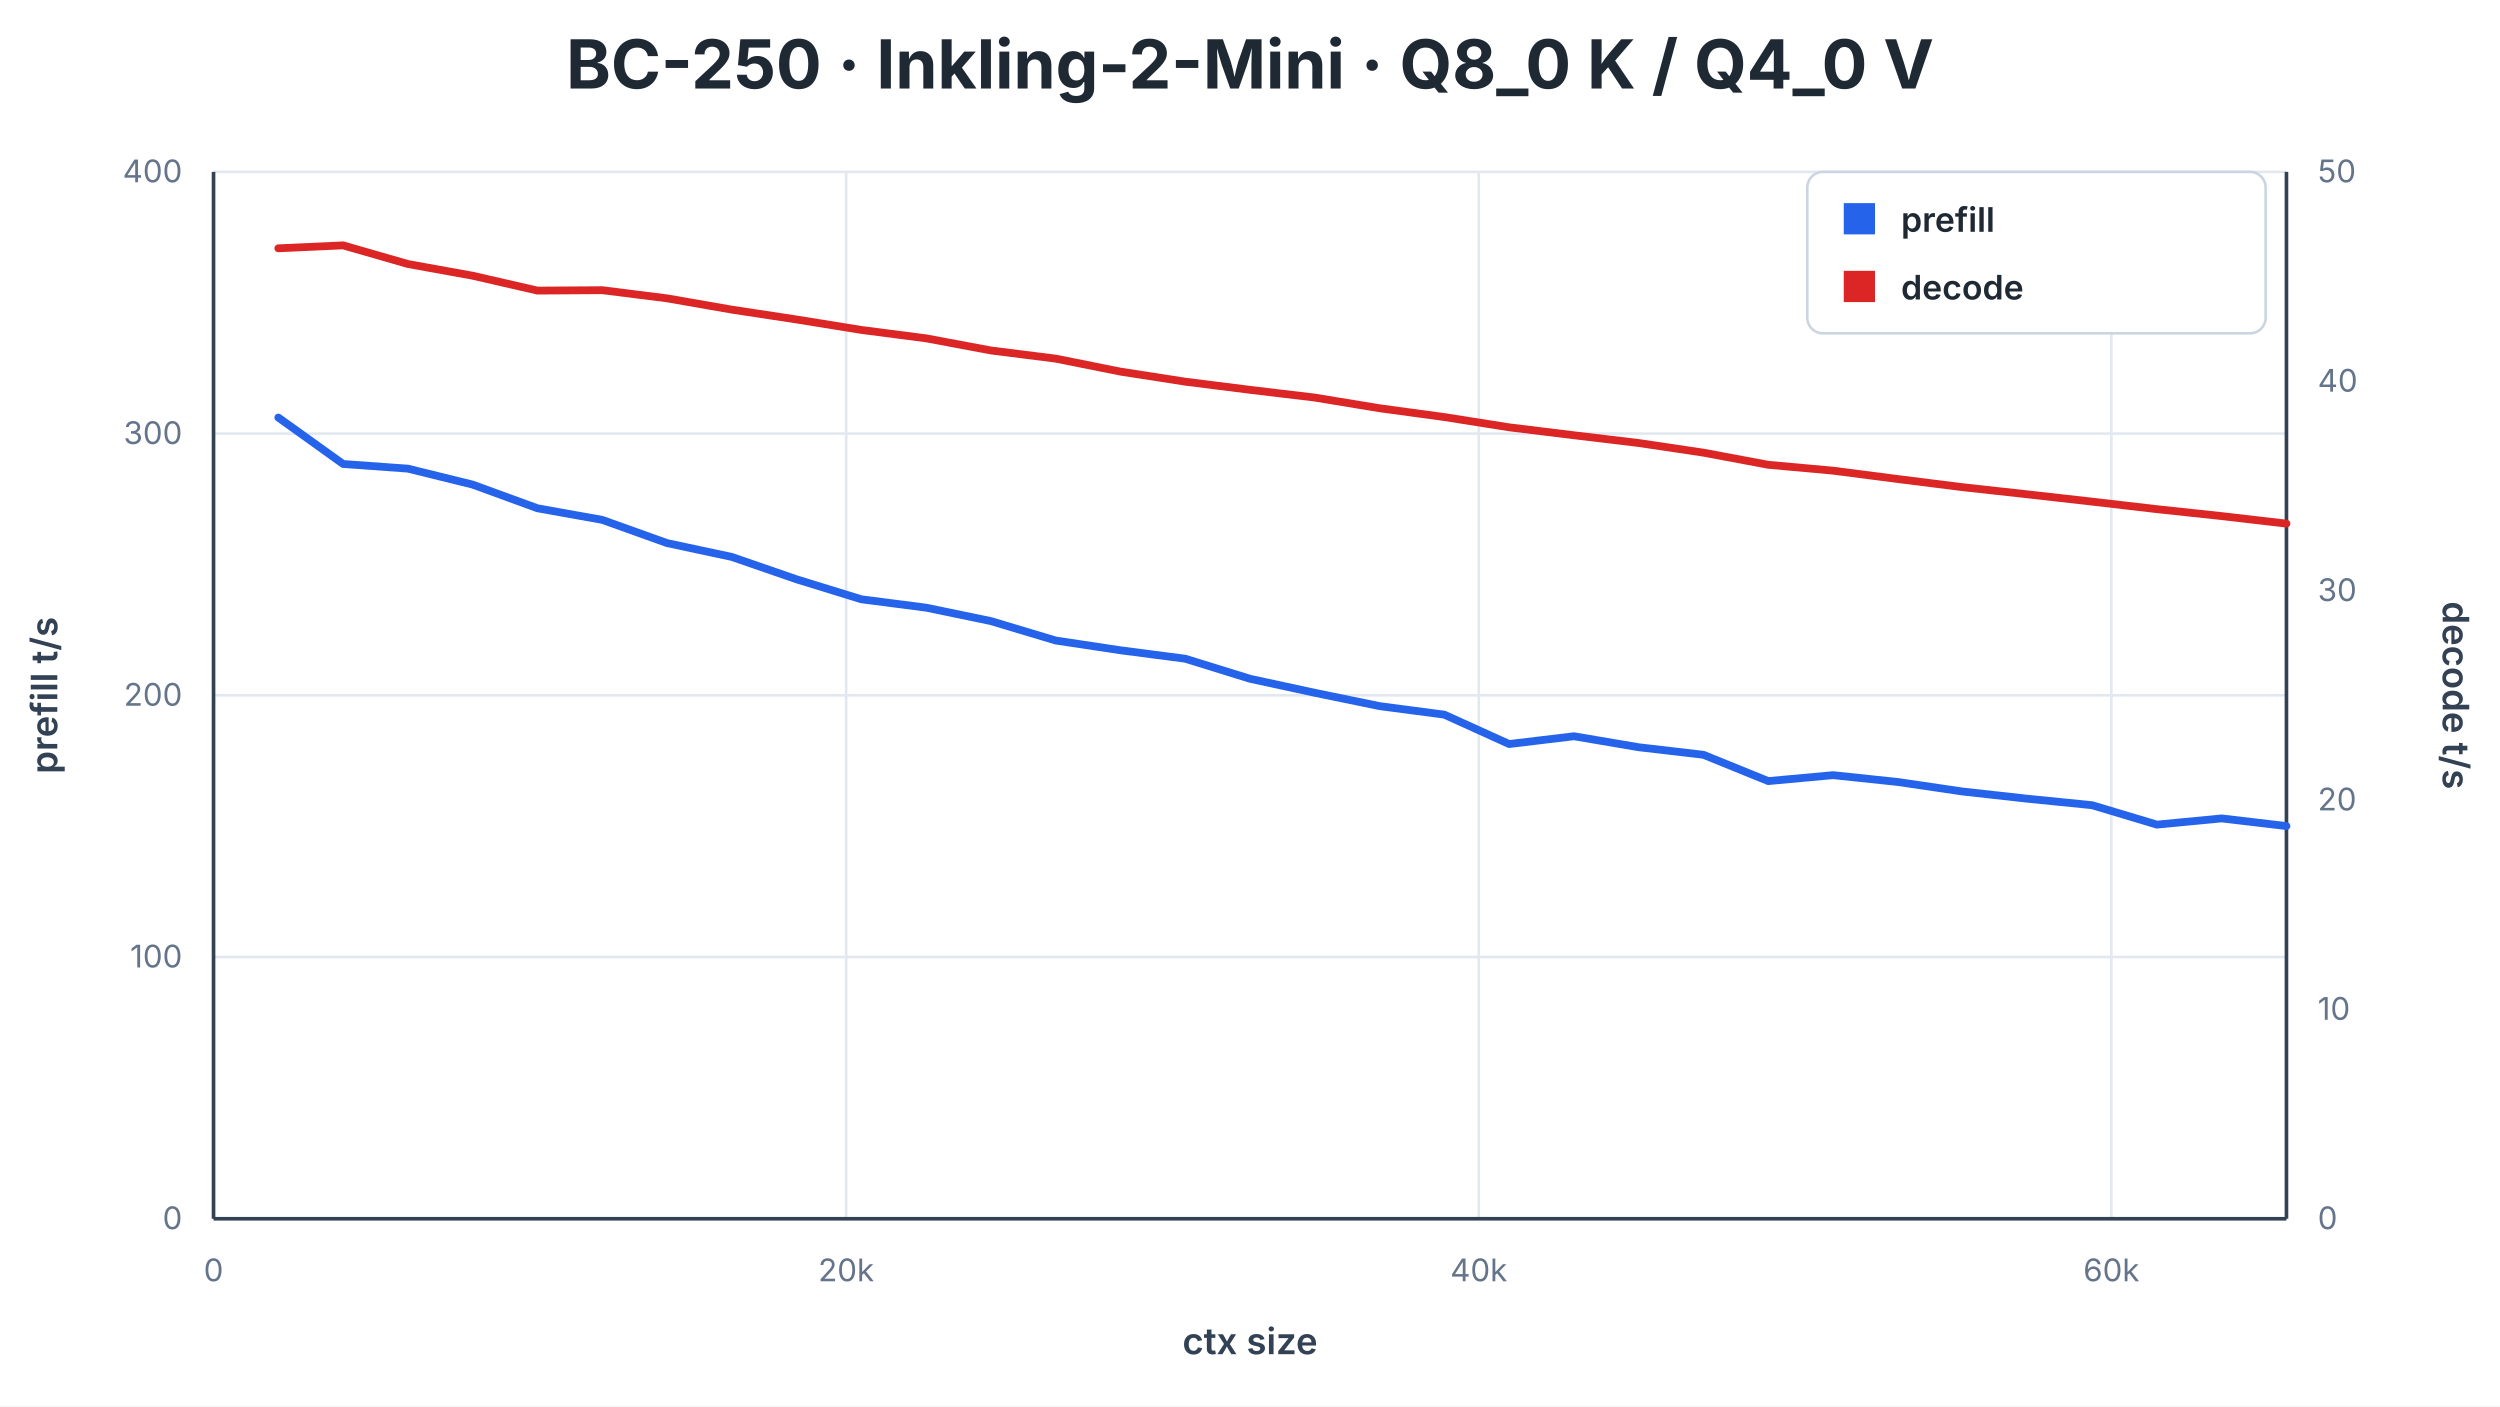
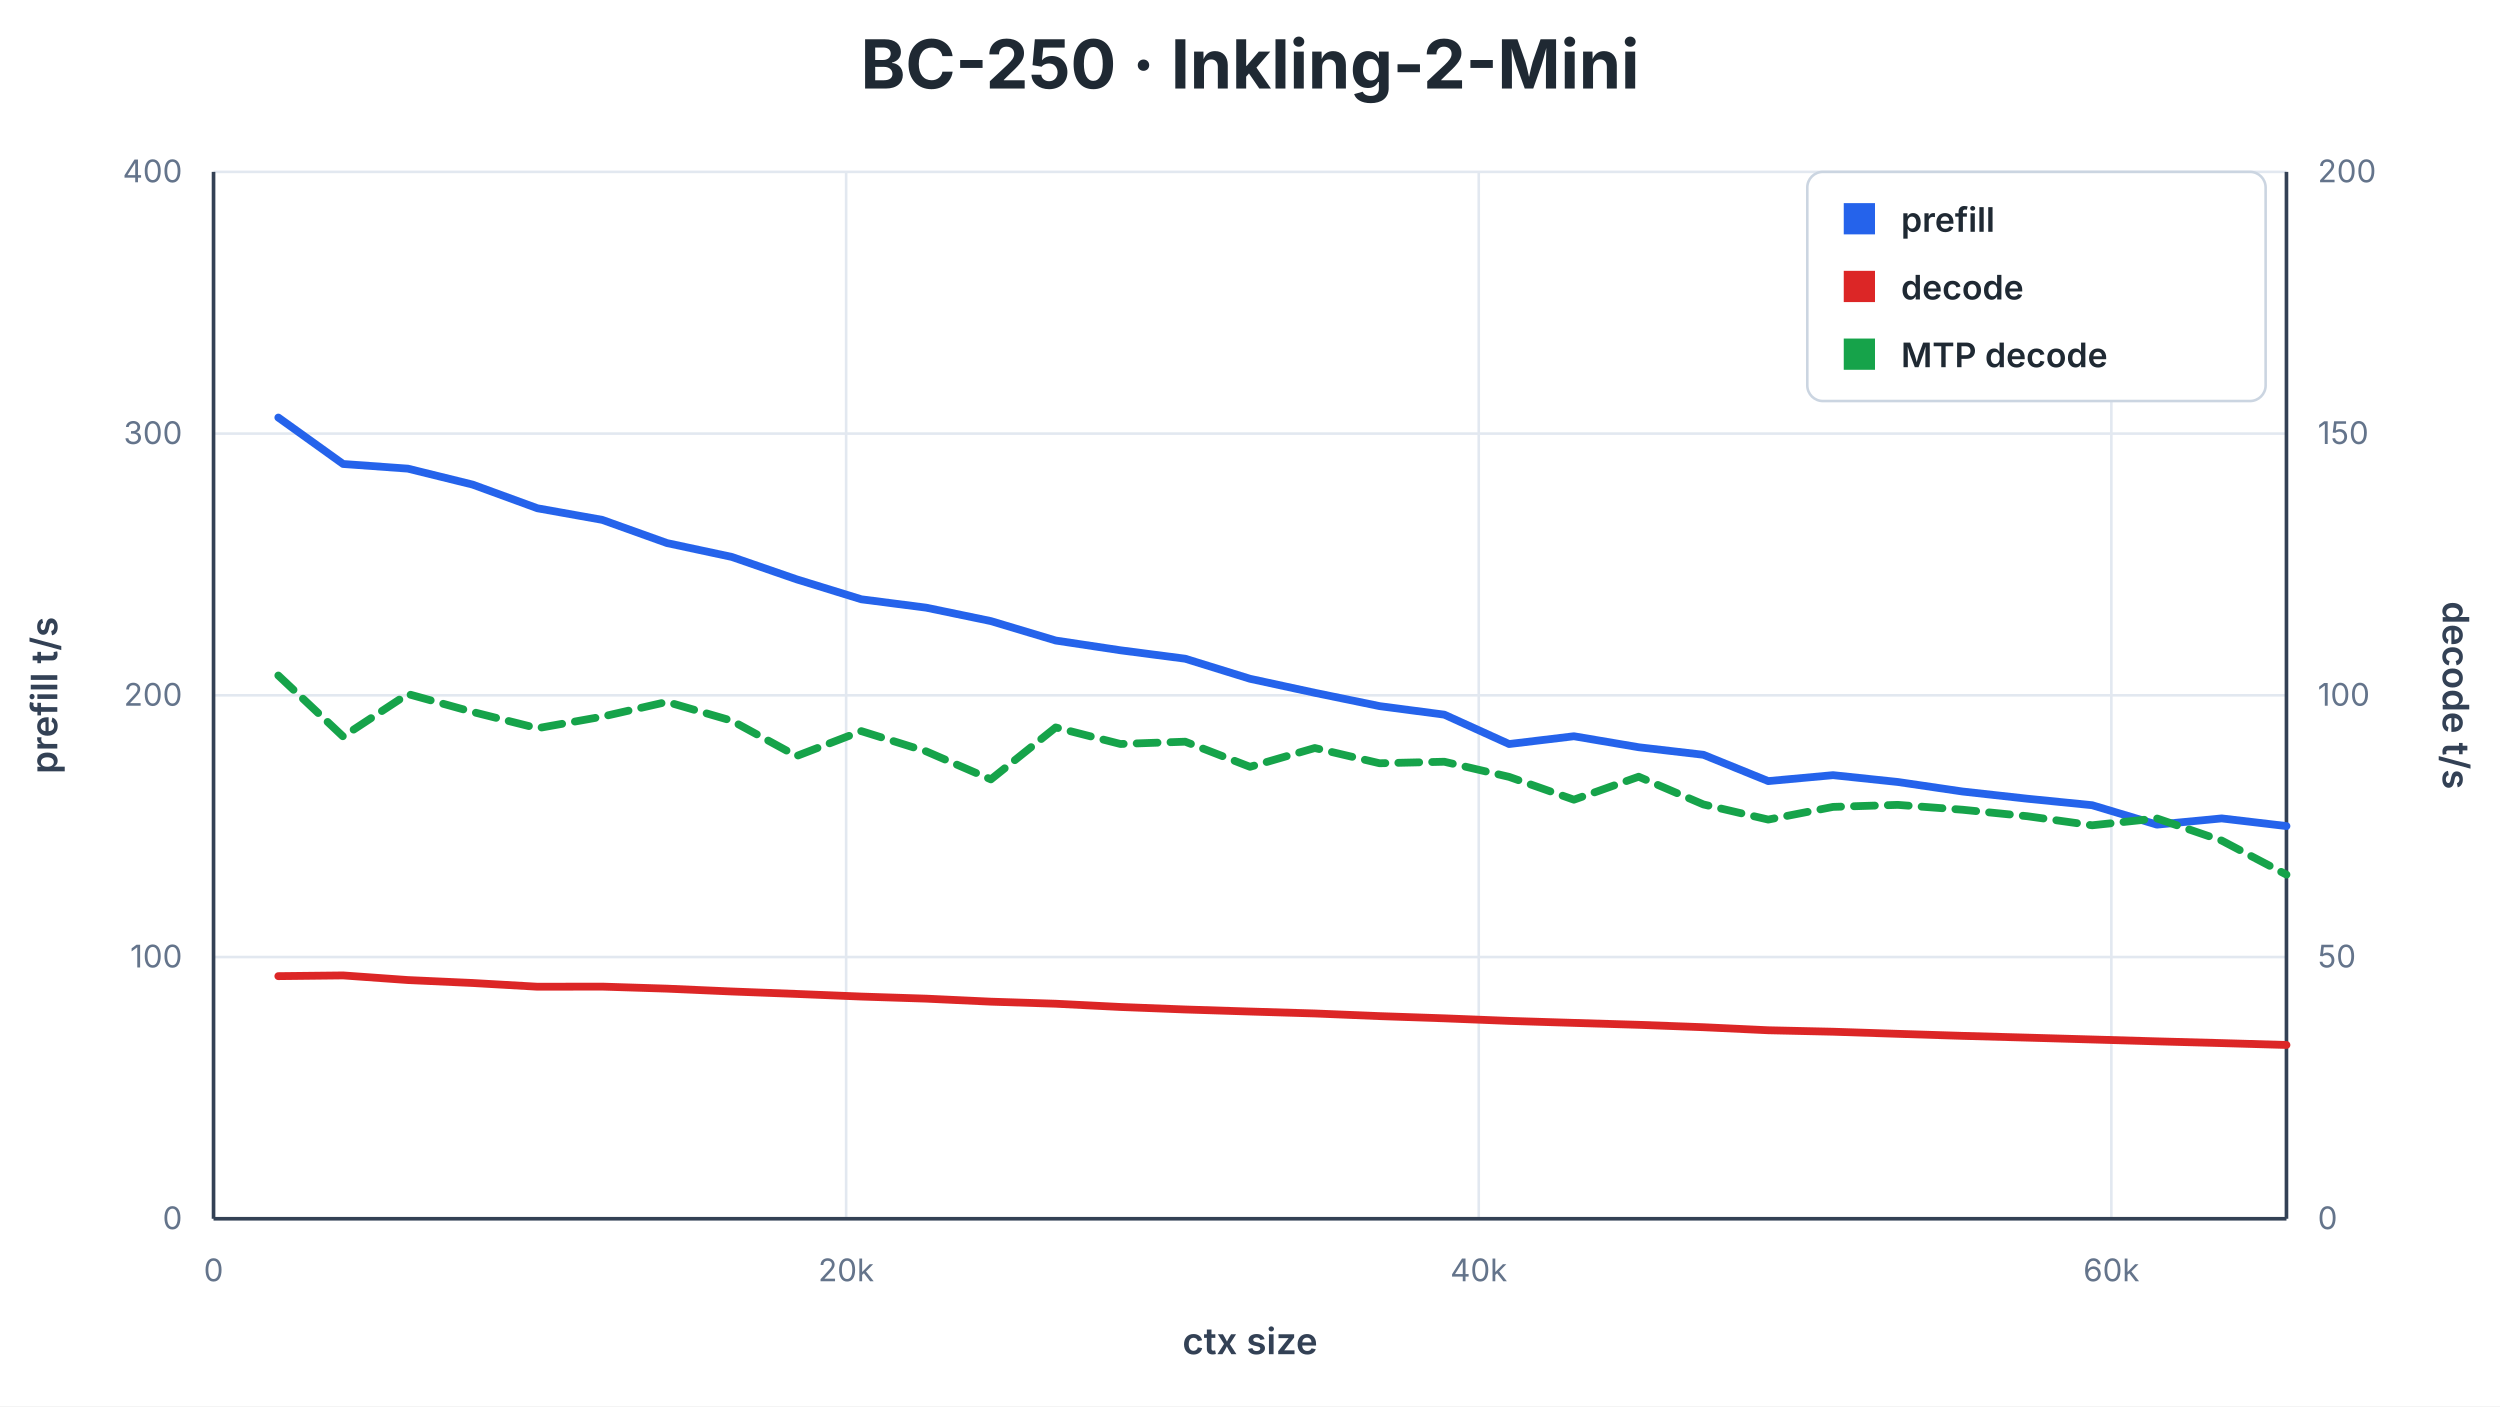
<svg xmlns="http://www.w3.org/2000/svg" width="960" height="540" viewBox="0 0 960 540">
  <style>
text { font-family: -apple-system, BlinkMacSystemFont, 'Segoe UI', sans-serif; }
.title { font-size: 26px; font-weight: 700; fill: #1f2933; }
.axis-label { font-size: 14px; font-weight: 600; fill: #334155; }
.tick { font-size: 12px; fill: #64748b; }
.legend { font-size: 13px; font-weight: 600; fill: #1f2933; }
</style>
  <rect width="960" height="540" fill="#ffffff" />
-   <text class="title" x="480.0" y="34" text-anchor="middle">BC-250 · Inkling-2-Mini · Q8_0 K / Q4_0 V</text>
+   <text class="title" x="480.0" y="34" text-anchor="middle">BC-250 · Inkling-2-Mini</text>
  <line x1="82" y1="468.00" x2="878" y2="468.00" stroke="#e2e8f0" stroke-width="1" />
  <text class="tick" x="70" y="472.00" text-anchor="end">0</text>
  <line x1="82" y1="367.50" x2="878" y2="367.50" stroke="#e2e8f0" stroke-width="1" />
  <text class="tick" x="70" y="371.50" text-anchor="end">100</text>
  <line x1="82" y1="267.00" x2="878" y2="267.00" stroke="#e2e8f0" stroke-width="1" />
  <text class="tick" x="70" y="271.00" text-anchor="end">200</text>
  <line x1="82" y1="166.50" x2="878" y2="166.50" stroke="#e2e8f0" stroke-width="1" />
  <text class="tick" x="70" y="170.50" text-anchor="end">300</text>
  <line x1="82" y1="66.00" x2="878" y2="66.00" stroke="#e2e8f0" stroke-width="1" />
  <text class="tick" x="70" y="70.00" text-anchor="end">400</text>
  <text class="tick" x="890" y="472.00" text-anchor="start">0</text>
-   <text class="tick" x="890" y="391.60" text-anchor="start">10</text>
-   <text class="tick" x="890" y="311.20" text-anchor="start">20</text>
-   <text class="tick" x="890" y="230.80" text-anchor="start">30</text>
-   <text class="tick" x="890" y="150.40" text-anchor="start">40</text>
-   <text class="tick" x="890" y="70.00" text-anchor="start">50</text>
+   <text class="tick" x="890" y="371.50" text-anchor="start">50</text>
+   <text class="tick" x="890" y="271.00" text-anchor="start">100</text>
+   <text class="tick" x="890" y="170.50" text-anchor="start">150</text>
+   <text class="tick" x="890" y="70.00" text-anchor="start">200</text>
  <line x1="82.00" y1="66" x2="82.00" y2="468" stroke="#e2e8f0" stroke-width="1" />
  <text class="tick" x="82.00" y="492" text-anchor="middle">0</text>
  <line x1="324.92" y1="66" x2="324.92" y2="468" stroke="#e2e8f0" stroke-width="1" />
  <text class="tick" x="324.92" y="492" text-anchor="middle">20k</text>
  <line x1="567.84" y1="66" x2="567.84" y2="468" stroke="#e2e8f0" stroke-width="1" />
  <text class="tick" x="567.84" y="492" text-anchor="middle">40k</text>
  <line x1="810.76" y1="66" x2="810.76" y2="468" stroke="#e2e8f0" stroke-width="1" />
  <text class="tick" x="810.76" y="492" text-anchor="middle">60k</text>
  <line x1="82" y1="66" x2="82" y2="468" stroke="#334155" stroke-width="1.4" />
  <line x1="878" y1="66" x2="878" y2="468" stroke="#334155" stroke-width="1.4" />
  <line x1="82" y1="468" x2="878" y2="468" stroke="#334155" stroke-width="1.4" />
  <text class="axis-label" x="480.0" y="520" text-anchor="middle">ctx size</text>
  <text class="axis-label" x="22" y="267.0" text-anchor="middle" transform="rotate(-90 22 267.0)">prefill t/s</text>
  <text class="axis-label" x="938" y="267.0" text-anchor="middle" transform="rotate(90 938 267.0)">decode t/s</text>
  <polyline fill="none" stroke="#2563eb" stroke-width="3" stroke-linecap="round" stroke-linejoin="round" points="106.88,160.34 131.75,178.17 156.62,179.96 181.50,186.09 206.38,195.18 231.25,199.63 256.12,208.54 281.00,213.86 305.88,222.46 330.75,230.13 355.62,233.34 380.50,238.50 405.38,245.96 430.25,249.71 455.12,252.95 480.00,260.65 504.88,266.04 529.75,271.15 554.62,274.43 579.50,285.71 604.38,282.72 629.25,286.94 654.12,289.84 679.00,299.94 703.88,297.66 728.75,300.28 753.62,303.94 778.50,306.71 803.38,309.20 828.25,316.66 853.12,314.27 878.00,317.21" />
-   <polyline fill="none" stroke="#dc2626" stroke-width="3" stroke-linecap="round" stroke-linejoin="round" points="106.88,95.35 131.75,94.22 156.62,101.38 181.50,105.88 206.38,111.59 231.25,111.43 256.12,114.56 281.00,118.90 305.88,122.68 330.75,126.70 355.62,129.92 380.50,134.58 405.38,137.72 430.25,142.70 455.12,146.56 480.00,149.70 504.88,152.67 529.75,156.77 554.62,160.15 579.50,164.09 604.38,167.14 629.25,170.12 654.12,173.82 679.00,178.48 703.88,180.73 728.75,183.95 753.62,187.08 778.50,189.82 803.38,192.63 828.25,195.52 853.12,198.18 878.00,201.07" />
-   <rect x="694" y="66" width="176" height="62" rx="6" fill="#ffffff" stroke="#cbd5e1" />
+   <polyline fill="none" stroke="#dc2626" stroke-width="3" stroke-linecap="round" stroke-linejoin="round" points="106.88,374.84 131.75,374.56 156.62,376.34 181.50,377.47 206.38,378.90 231.25,378.86 256.12,379.64 281.00,380.73 305.88,381.67 330.75,382.68 355.62,383.48 380.50,384.64 405.38,385.43 430.25,386.68 455.12,387.64 480.00,388.43 504.88,389.17 529.75,390.19 554.62,391.04 579.50,392.02 604.38,392.79 629.25,393.53 654.12,394.45 679.00,395.62 703.88,396.18 728.75,396.99 753.62,397.77 778.50,398.45 803.38,399.16 828.25,399.88 853.12,400.55 878.00,401.27" />
+   <polyline fill="none" stroke="#16a34a" stroke-width="3" stroke-dasharray="8 5" stroke-linecap="round" stroke-linejoin="round" points="106.88,259.40 131.75,282.82 156.62,266.50 181.50,273.39 206.38,279.64 231.25,275.20 256.12,269.53 281.00,276.75 305.88,290.32 330.75,280.75 355.62,288.51 380.50,299.28 405.38,279.34 430.25,285.69 455.12,284.81 480.00,294.46 504.88,287.24 529.75,293.09 554.62,292.51 579.50,298.32 604.38,307.08 629.25,298.26 654.12,308.91 679.00,314.72 703.88,309.85 728.75,309.07 753.62,310.94 778.50,313.43 803.38,316.91 828.25,314.28 853.12,322.78 878.00,335.86" />
+   <rect x="694" y="66" width="176" height="88" rx="6" fill="#ffffff" stroke="#cbd5e1" />
  <rect x="708" y="78" width="12" height="12" fill="#2563eb" />
  <text class="legend" x="730" y="89">prefill</text>
  <rect x="708" y="104" width="12" height="12" fill="#dc2626" />
  <text class="legend" x="730" y="115">decode</text>
+   <rect x="708" y="130" width="12" height="12" fill="#16a34a" />
+   <text class="legend" x="730" y="141">MTP decode</text>
</svg>
